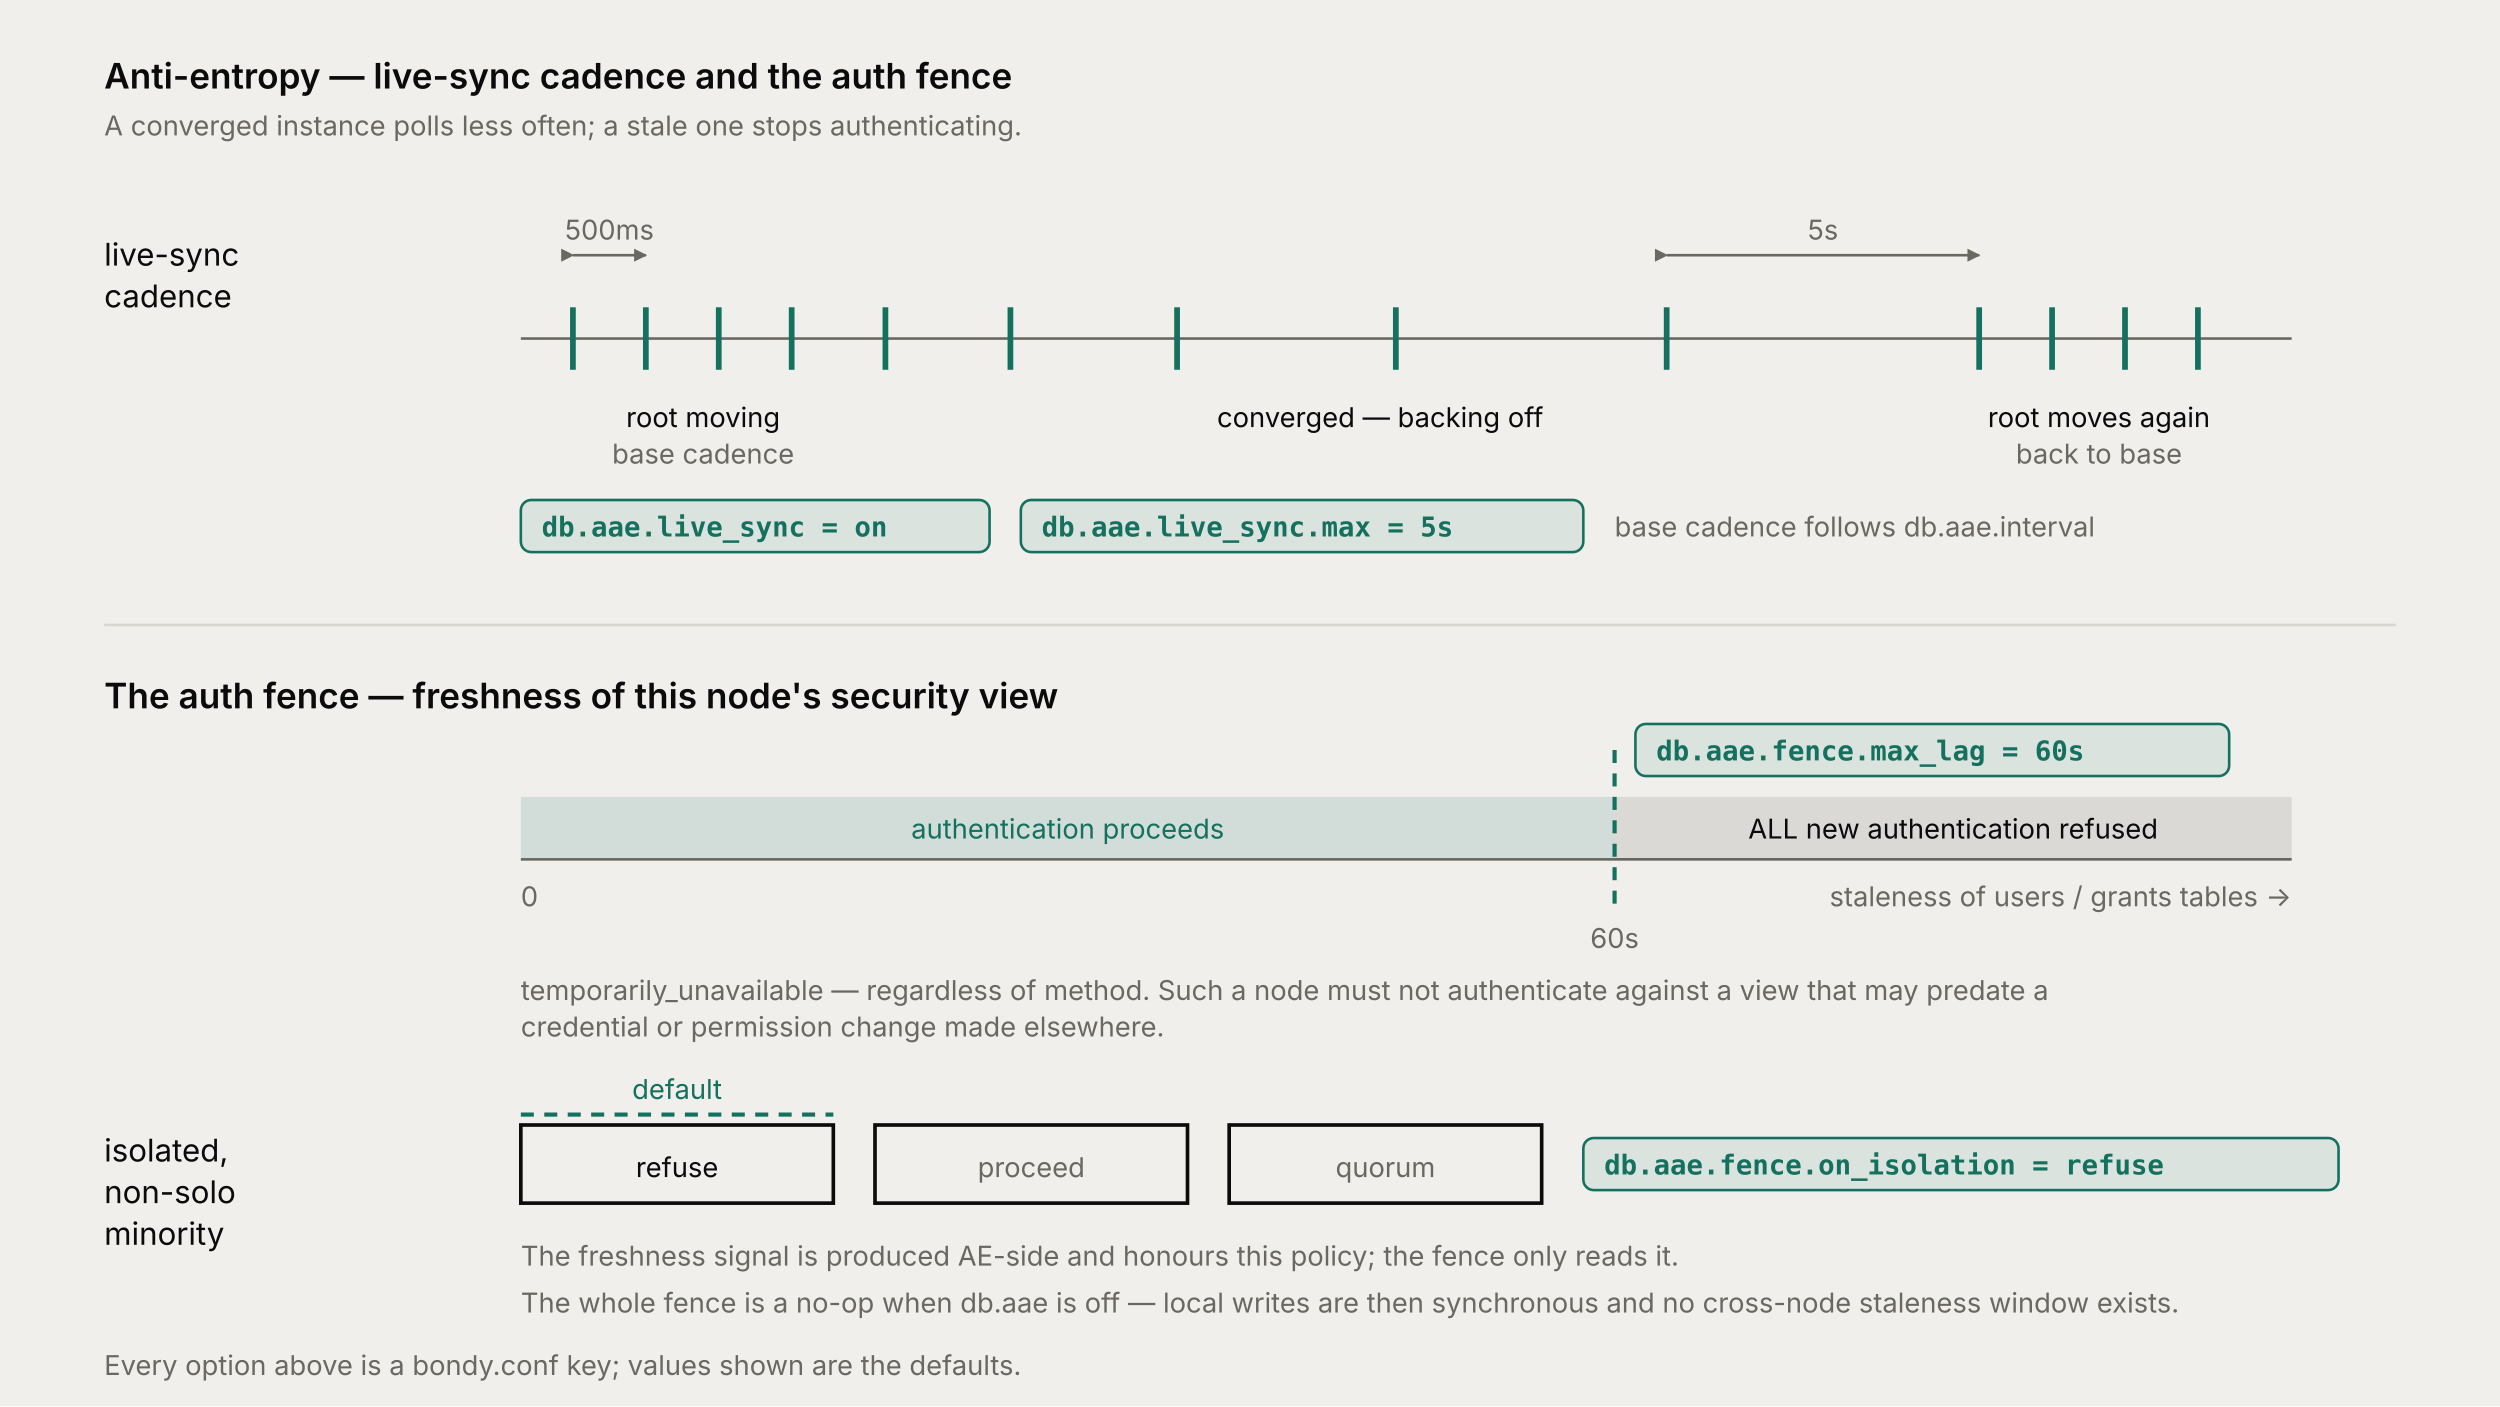
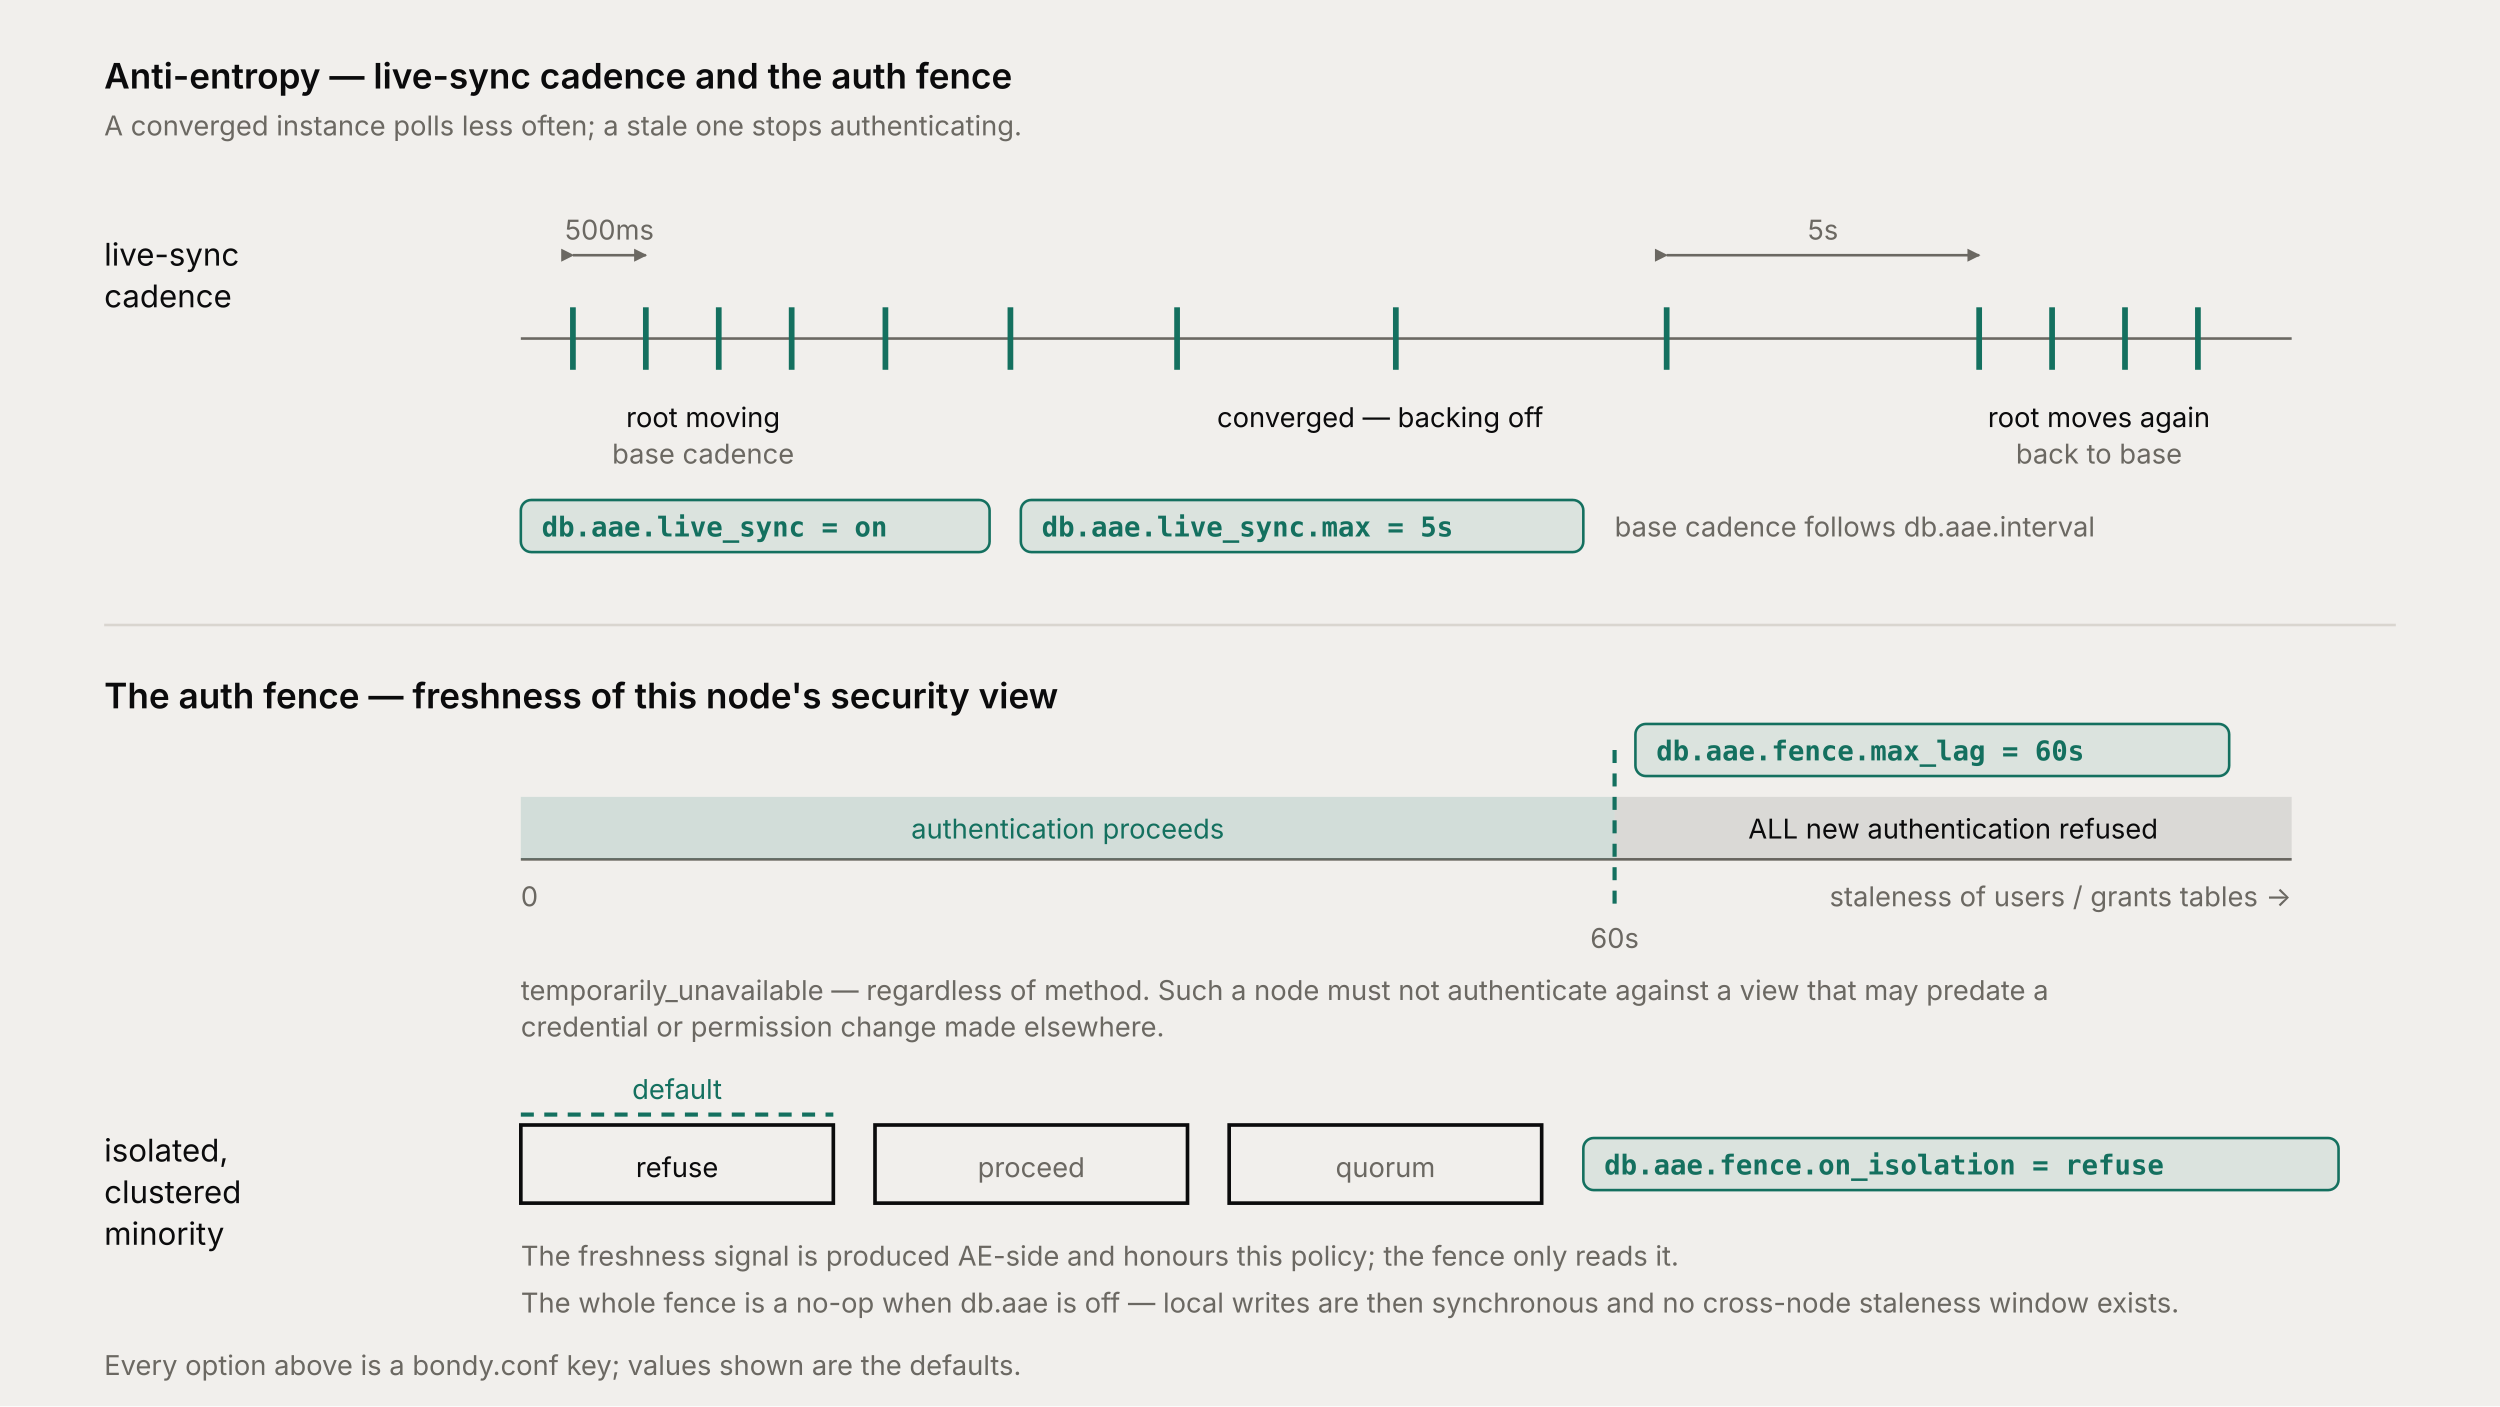
<svg xmlns="http://www.w3.org/2000/svg" viewBox="0 0 960 540" font-family="Inter, ui-sans-serif, system-ui, sans-serif">
  <defs>
    <marker id="f-arm" viewBox="0 0 10 10" refX="9" refY="5" markerWidth="5" markerHeight="5" orient="auto">
      <path d="M0 0 L10 5 L0 10 z" fill="var(--mu,#6b6862)" />
    </marker>
  </defs>
  <style>
    /* Self-sufficient palette. A plate embedded as an image renders in its own
       document, so the host page's custom properties cannot reach it — these
       are the values that apply standalone, in either theme. When the plate is
       inlined into a page instead, this block is dropped and the page's own
       tokens drive the same var() references. */
    :root{--ik:#0b0b0c;--pa:#f1efec;--mu:#6b6862;--sp:#14705f;--ru:#d9d5cf}
    @media (prefers-color-scheme:dark){
      :root{--ik:#eeece8;--pa:#121415;--mu:#9a968f;--sp:#5fd6b4;--ru:#2c3032}
    }

    .ink{fill:var(--ik,#0b0b0c)} .mu{fill:var(--mu,#6b6862)} .sp{fill:var(--sp,#14705f)}
    .fill{fill:var(--pa,#f1efec); stroke:var(--ik,#0b0b0c); stroke-width:1.4}
    .axis{stroke:var(--mu,#6b6862); stroke-width:1}
    .cfg{stroke:var(--sp,#14705f); stroke-width:1.6; stroke-dasharray:5 4; fill:none}
    .cfgbx{fill:var(--sp,#14705f); fill-opacity:.10; stroke:var(--sp,#14705f); stroke-width:1}
    .ts{font-size:10.5px} .t{font-size:12px} .tb{font-size:13.5px; font-weight:600}
    .tk{font-size:10.5px; font-family:'JetBrains Mono',ui-monospace,monospace; font-weight:600}
  </style>
  <rect width="100%" height="100%" fill="var(--pa,#f1efec)" />
  <text class="tb ink" x="40" y="34">Anti-entropy — live-sync cadence and the auth fence</text>
  <text class="ts mu" x="40" y="52">A converged instance polls less often; a stale one stops authenticating.</text>
  <text class="t ink" x="40" y="102">live-sync</text>
  <text class="t ink" x="40" y="118">cadence</text>
  <line class="axis" x1="200" y1="130" x2="880" y2="130" />
  <g stroke="var(--sp,#14705f)" stroke-width="2.2">
    <line x1="220" y1="118" x2="220" y2="142" />
    <line x1="248" y1="118" x2="248" y2="142" />
    <line x1="276" y1="118" x2="276" y2="142" />
    <line x1="304" y1="118" x2="304" y2="142" />
    <line x1="340" y1="118" x2="340" y2="142" />
    <line x1="388" y1="118" x2="388" y2="142" />
    <line x1="452" y1="118" x2="452" y2="142" />
    <line x1="536" y1="118" x2="536" y2="142" />
    <line x1="640" y1="118" x2="640" y2="142" />
    <line x1="760" y1="118" x2="760" y2="142" />
    <line x1="788" y1="118" x2="788" y2="142" />
    <line x1="816" y1="118" x2="816" y2="142" />
    <line x1="844" y1="118" x2="844" y2="142" />
  </g>
  <line class="axis" x1="220" y1="98" x2="248" y2="98" marker-start="url(#f-arm)" marker-end="url(#f-arm)" />
  <text class="ts mu" x="234" y="92" text-anchor="middle">500ms</text>
  <line class="axis" x1="640" y1="98" x2="760" y2="98" marker-start="url(#f-arm)" marker-end="url(#f-arm)" />
  <text class="ts mu" x="700" y="92" text-anchor="middle">5s</text>
  <text class="ts ink" x="270" y="164" text-anchor="middle">root moving</text>
  <text class="ts mu" x="270" y="178" text-anchor="middle">base cadence</text>
  <text class="ts ink" x="530" y="164" text-anchor="middle">converged — backing off</text>
  <text class="ts ink" x="806" y="164" text-anchor="middle">root moves again</text>
  <text class="ts mu" x="806" y="178" text-anchor="middle">back to base</text>
  <rect class="cfgbx" x="200" y="192" width="180" height="20" rx="4" />
  <text class="tk sp" x="208" y="206">db.aae.live_sync = on</text>
  <rect class="cfgbx" x="392" y="192" width="216" height="20" rx="4" />
  <text class="tk sp" x="400" y="206">db.aae.live_sync.max = 5s</text>
  <text class="ts mu" x="620" y="206">base cadence follows db.aae.interval</text>
  <line x1="40" y1="240" x2="920" y2="240" stroke="var(--ru,#d9d5cf)" stroke-width="1" />
  <text class="tb ink" x="40" y="272">The auth fence — freshness of this node's security view</text>
  <line class="axis" x1="200" y1="330" x2="880" y2="330" />
  <rect x="200" y="306" width="420" height="24" fill="var(--sp,#14705f)" fill-opacity=".14" stroke="none" />
  <rect x="620" y="306" width="260" height="24" fill="var(--ik,#0b0b0c)" fill-opacity=".10" stroke="none" />
  <line class="cfg" x1="620" y1="288" x2="620" y2="348" />
  <text class="ts mu" x="200" y="348">0</text>
  <text class="ts mu" x="620" y="364" text-anchor="middle">60s</text>
  <text class="ts mu" x="880" y="348" text-anchor="end">staleness of users / grants tables →</text>
  <text class="ts sp" x="410" y="322" text-anchor="middle">authentication proceeds</text>
  <text class="ts ink" x="750" y="322" text-anchor="middle">ALL new authentication refused</text>
  <rect class="cfgbx" x="628" y="278" width="228" height="20" rx="4" />
  <text class="tk sp" x="636" y="292">db.aae.fence.max_lag = 60s</text>
  <text class="ts mu" x="200" y="384">temporarily_unavailable — regardless of method. Such a node must not authenticate against a view that may predate a</text>
  <text class="ts mu" x="200" y="398">credential or permission change made elsewhere.</text>
  <text class="t ink" x="40" y="446">isolated,</text>
-   <text class="t ink" x="40" y="462">non-solo</text>
+   <text class="t ink" x="40" y="462">clustered</text>
  <text class="t ink" x="40" y="478">minority</text>
  <rect class="fill" x="200" y="432" width="120" height="30" />
  <text class="ts ink" x="260" y="452" text-anchor="middle">refuse</text>
  <rect class="fill" x="336" y="432" width="120" height="30" />
  <text class="ts mu" x="396" y="452" text-anchor="middle">proceed</text>
  <rect class="fill" x="472" y="432" width="120" height="30" />
  <text class="ts mu" x="532" y="452" text-anchor="middle">quorum</text>
  <line class="cfg" x1="200" y1="428" x2="320" y2="428" />
  <text class="ts sp" x="260" y="422" text-anchor="middle">default</text>
  <rect class="cfgbx" x="608" y="437" width="290" height="20" rx="4" />
  <text class="tk sp" x="616" y="451">db.aae.fence.on_isolation = refuse</text>
  <text class="ts mu" x="200" y="486">The freshness signal is produced AE-side and honours this policy; the fence only reads it.</text>
  <text class="ts mu" x="200" y="504">The whole fence is a no-op when db.aae is off — local writes are then synchronous and no cross-node staleness window exists.</text>
  <text class="ts mu" x="40" y="528">Every option above is a bondy.conf key; values shown are the defaults.</text>
</svg>
